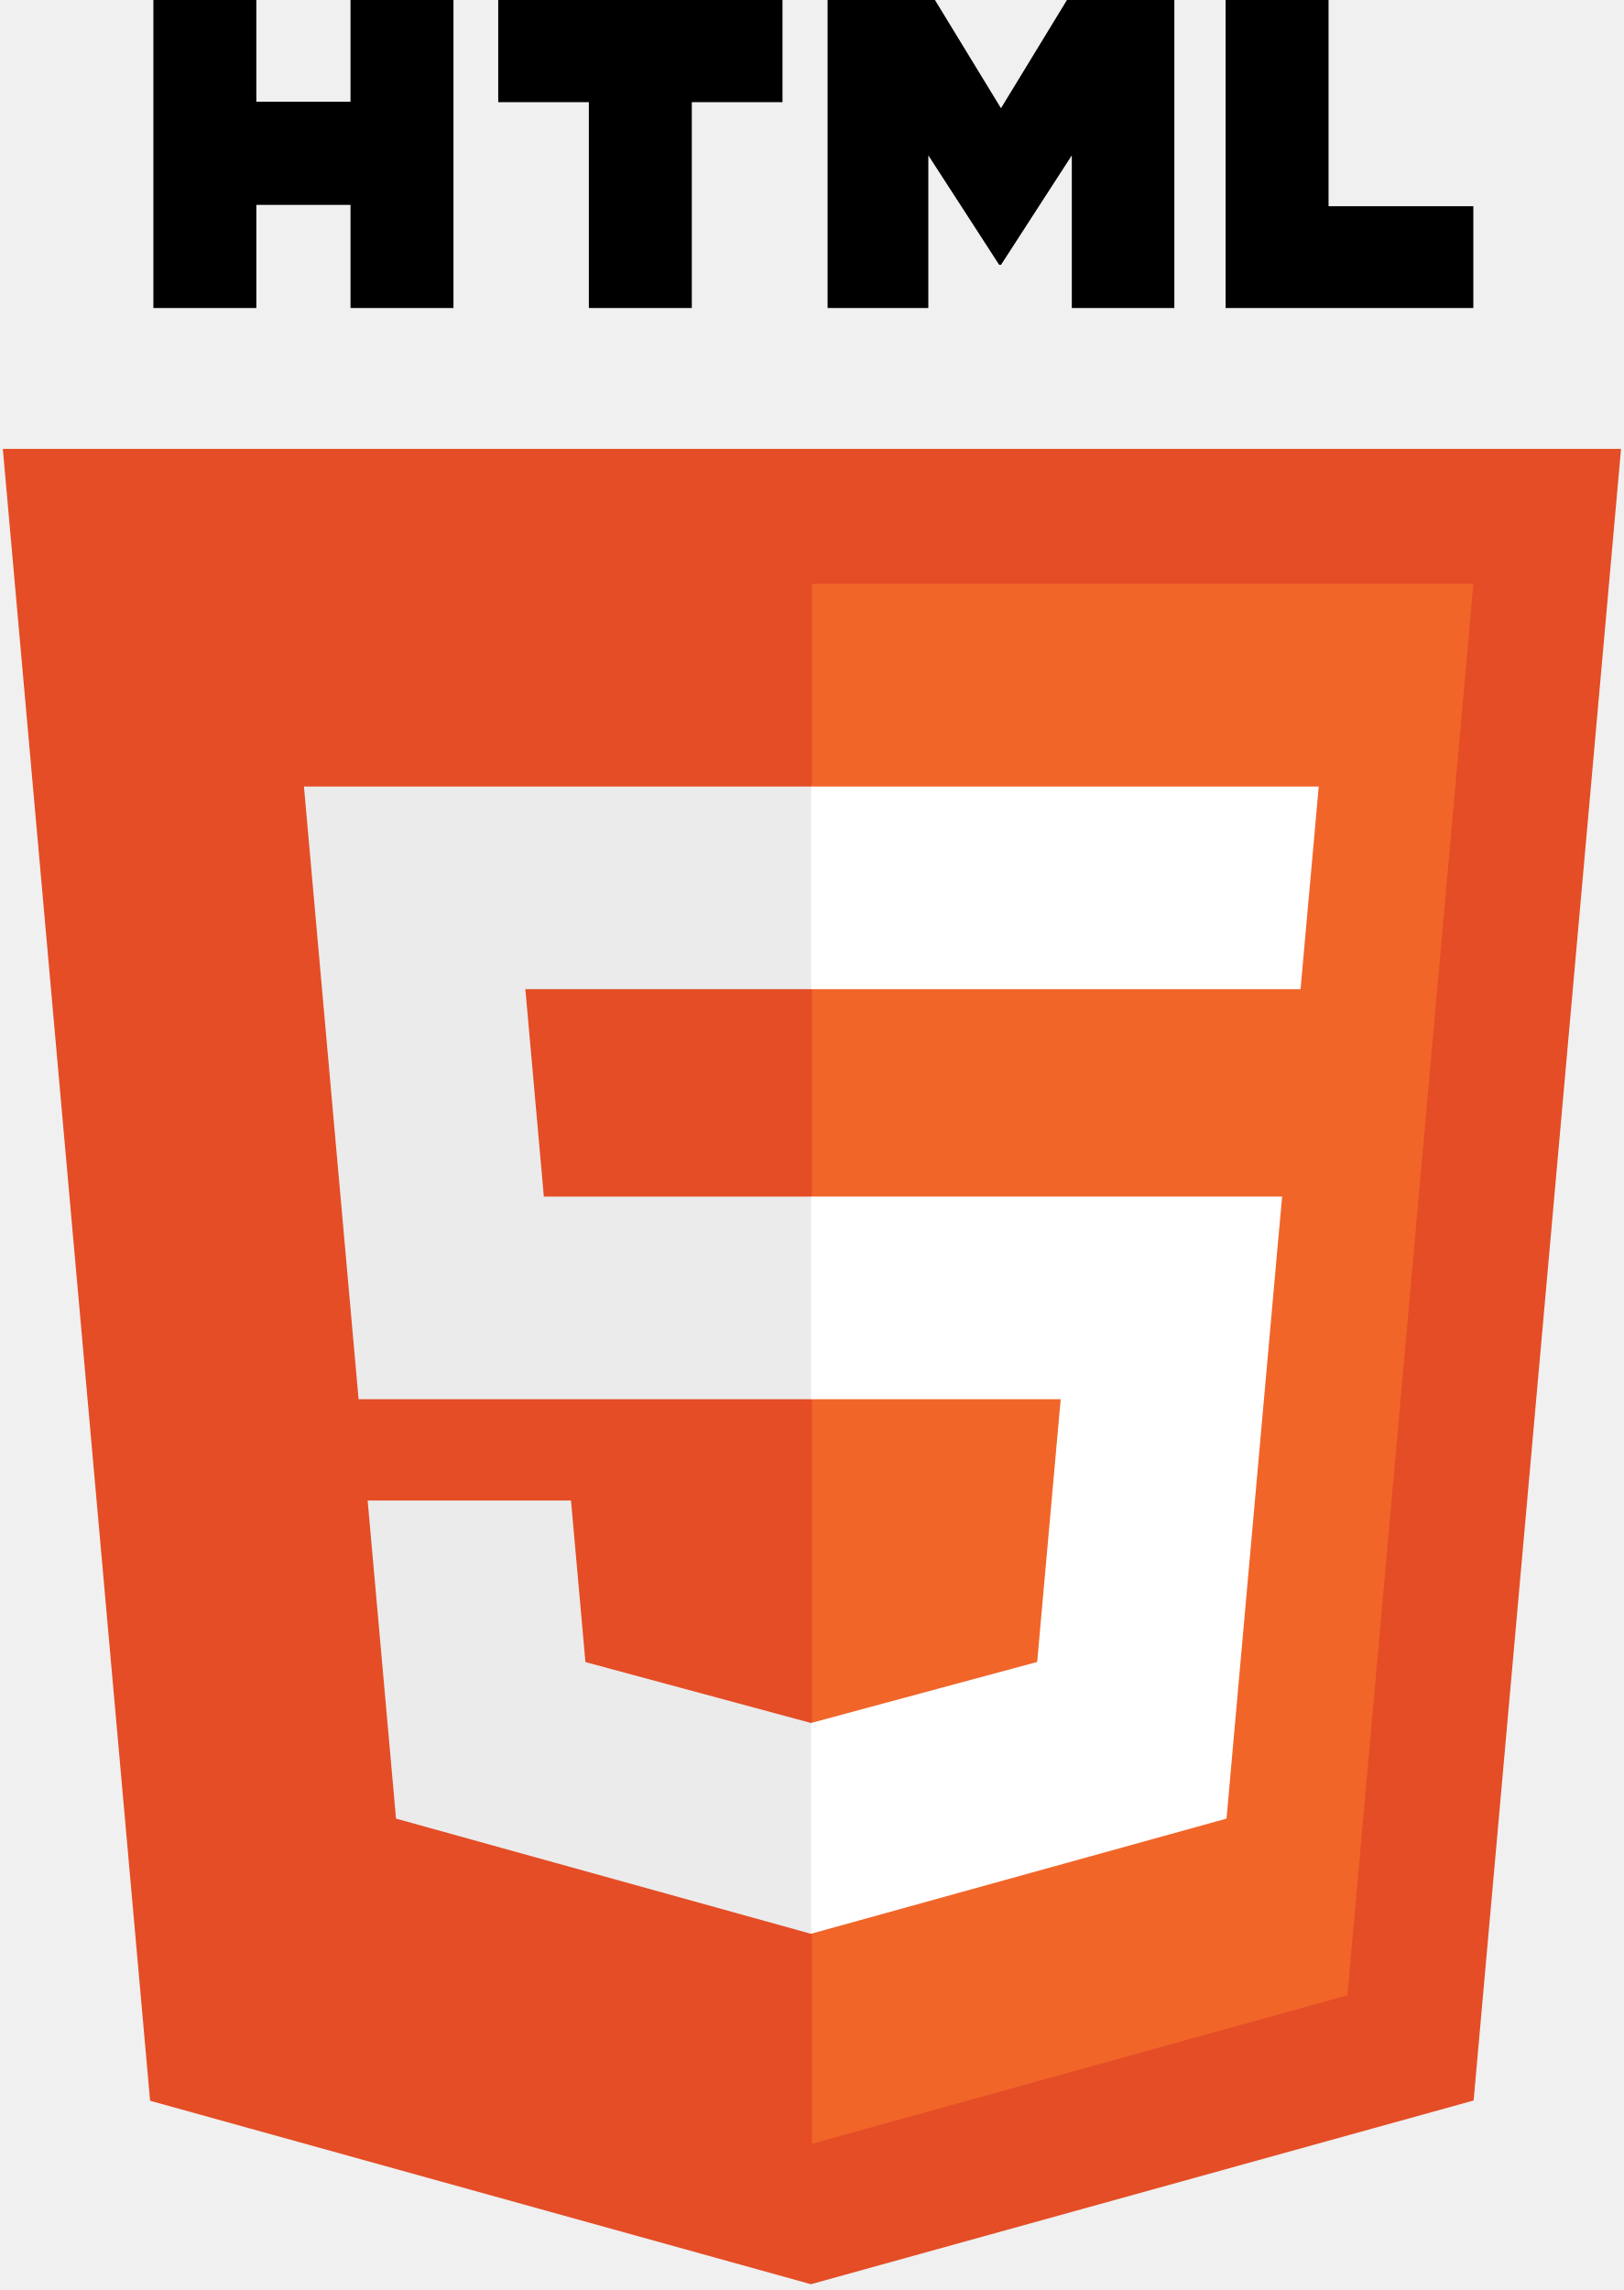
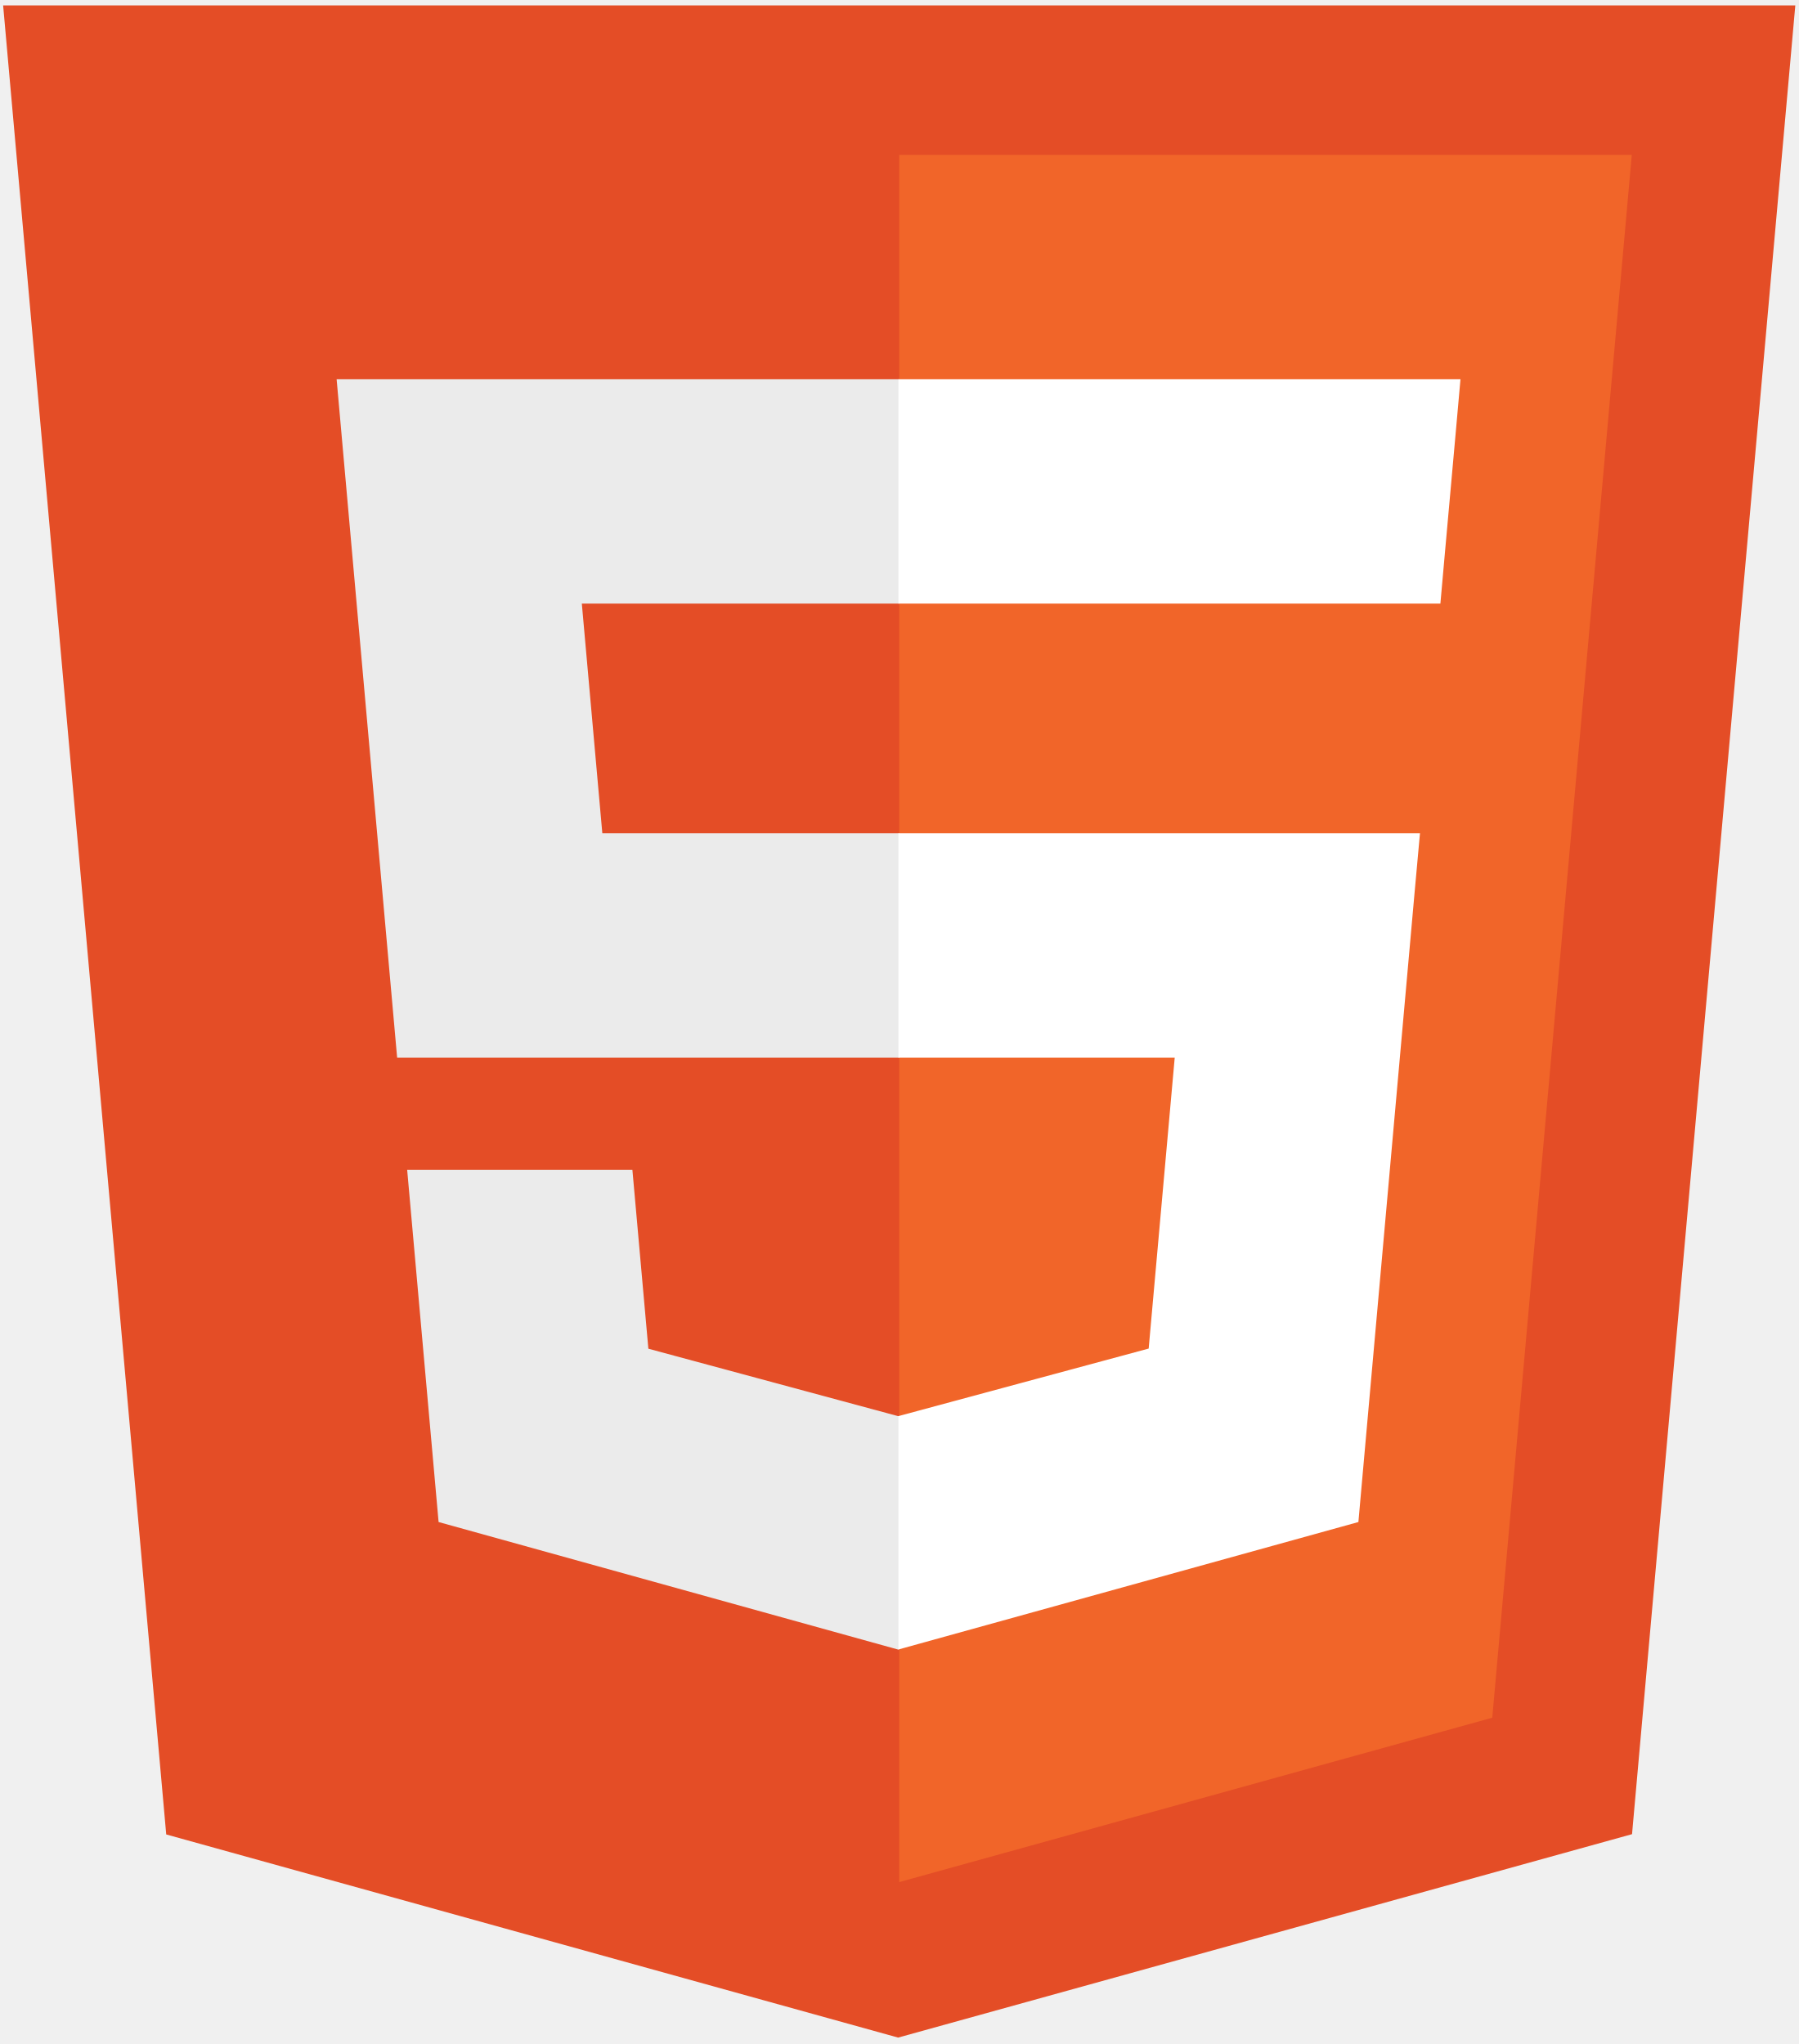
- <svg xmlns="http://www.w3.org/2000/svg" viewBox="0 0 256 361">
+ <svg xmlns="http://www.w3.org/2000/svg" viewBox="0 70 256 291">
  <path fill="#e44d26" d="m255.555 70.766l-23.241 260.36l-104.47 28.962l-104.182-28.922L.445 70.766z" />
  <path fill="#f16529" d="m128 337.95l84.417-23.403l19.86-222.49H128z" />
  <path fill="#ebebeb" d="M82.82 155.932H128v-31.937H47.917l.764 8.568l7.85 88.01H128v-31.937H85.739zm7.198 80.61h-32.06l4.474 50.146l65.421 18.16l.147-.04V271.58l-.14.037l-35.568-9.604z" />
-   <path d="M24.18 0h16.23v16.035h14.847V0h16.231v48.558h-16.23v-16.26H40.411v16.26h-16.23V0M92.83 16.103H78.544V0h44.814v16.103h-14.295v32.455h-16.23V16.103zM130.47 0h16.923l10.41 17.062L168.203 0h16.93v48.558h-16.164V24.49l-11.166 17.265h-.28L146.35 24.49v24.068h-15.88zm62.74 0h16.235v32.508h22.824v16.05h-39.06z" />
  <path fill="#fff" d="M127.89 220.573h39.327l-3.708 41.42l-35.62 9.614v33.226l65.473-18.145l.48-5.396l7.506-84.08l.779-8.576H127.89zm0-64.719v.078h77.143l.64-7.178l1.456-16.191l.763-8.568H127.89z" />
</svg>
